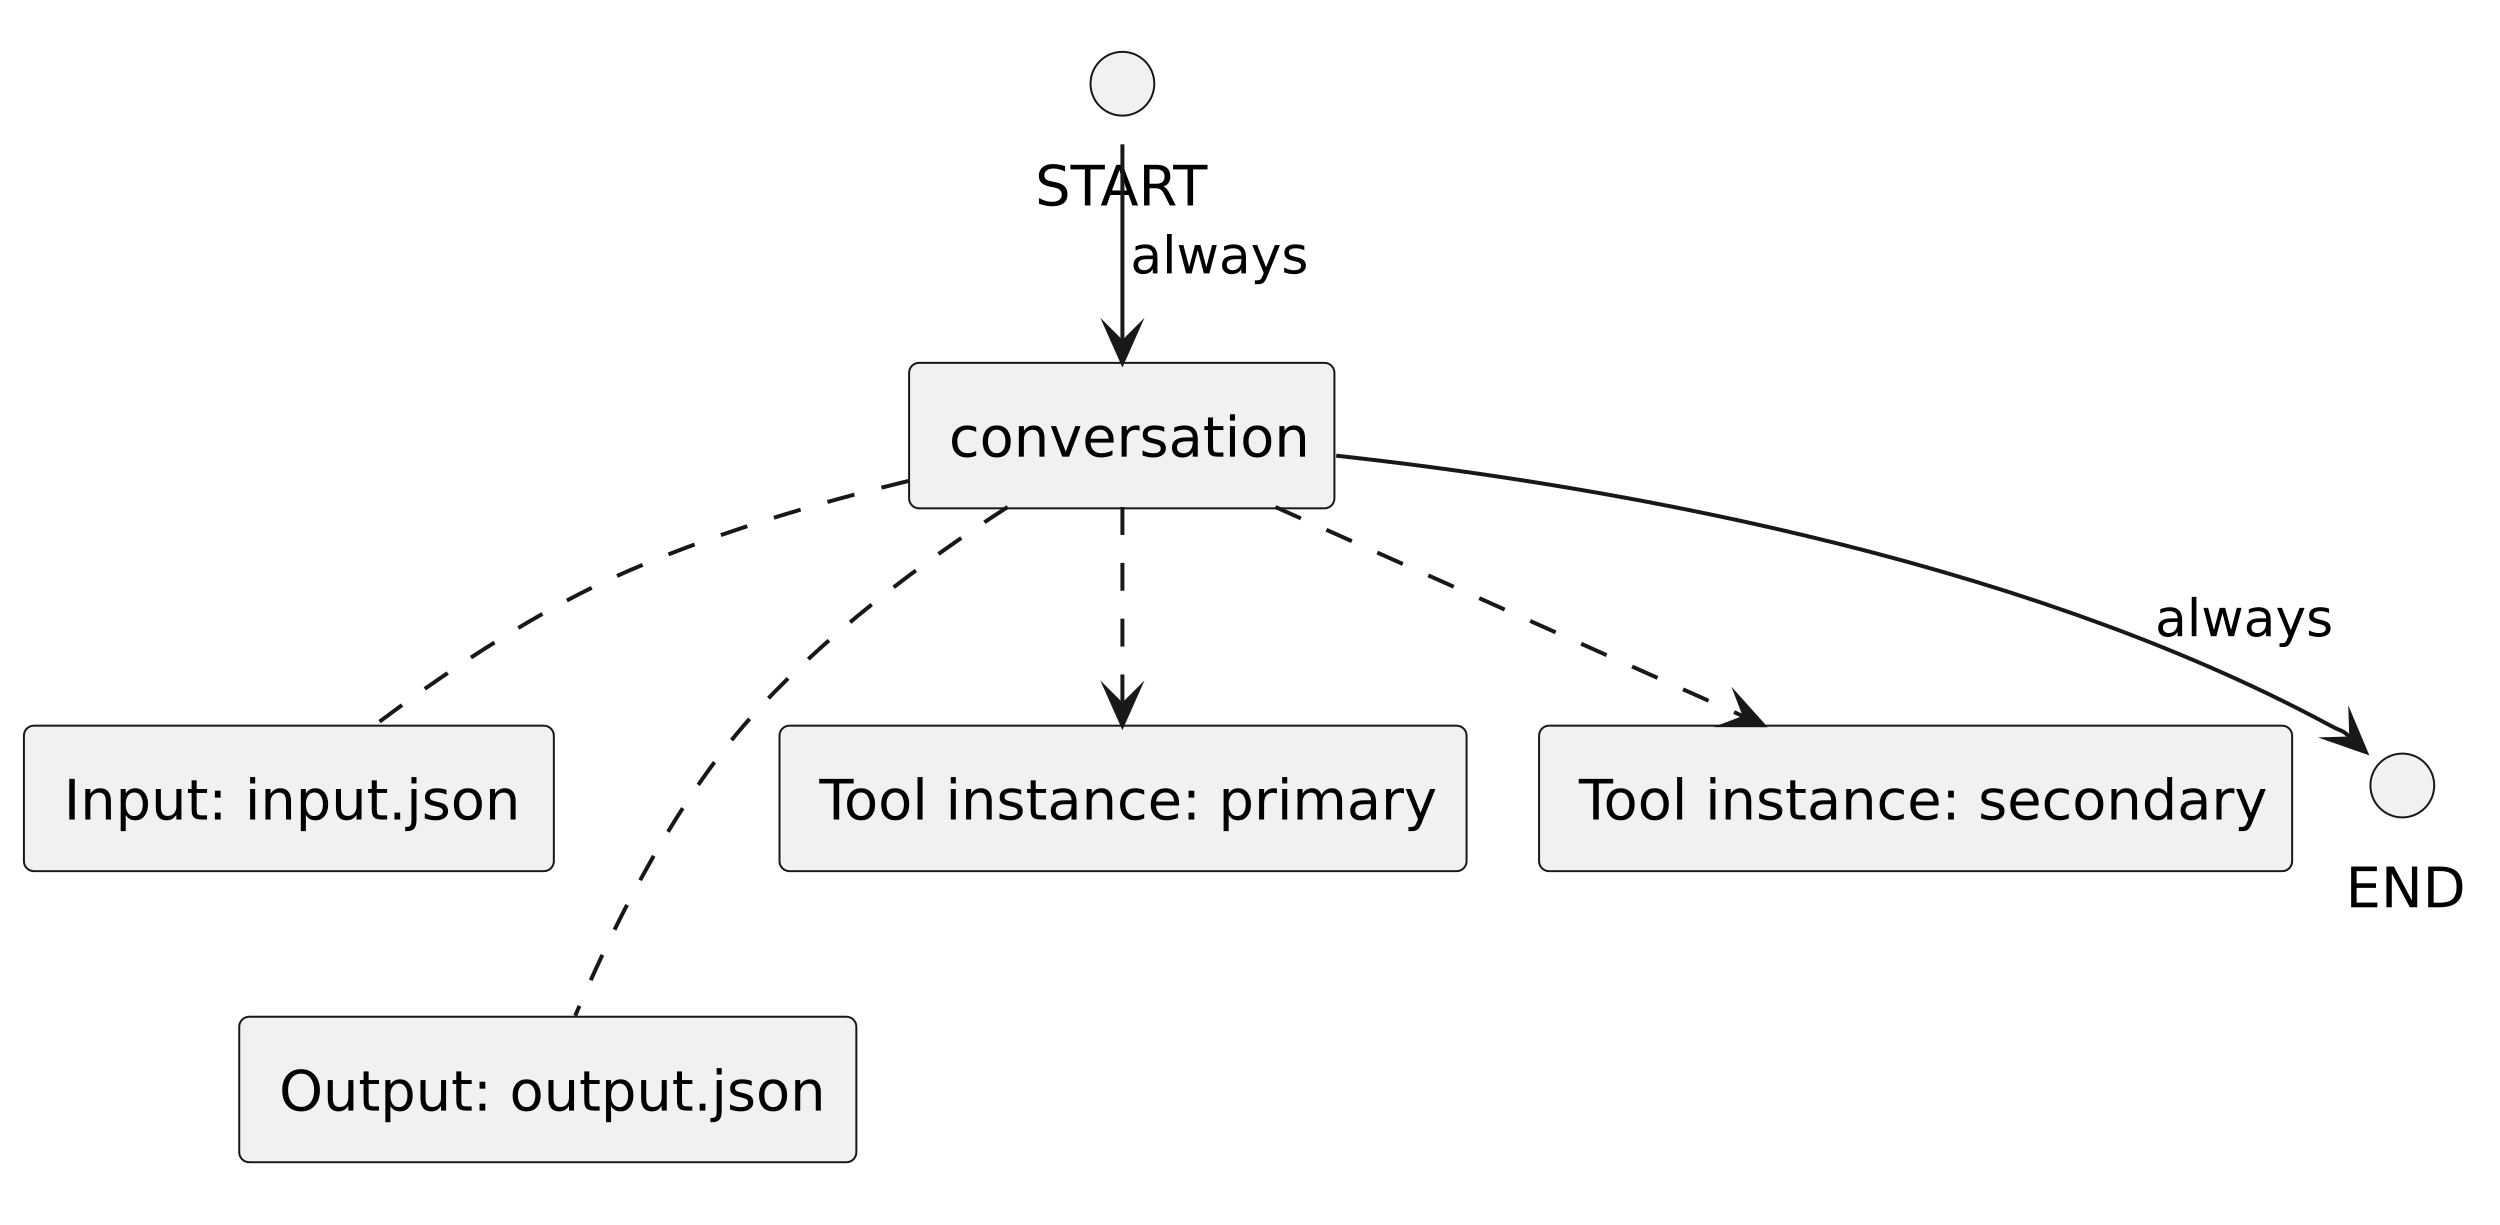
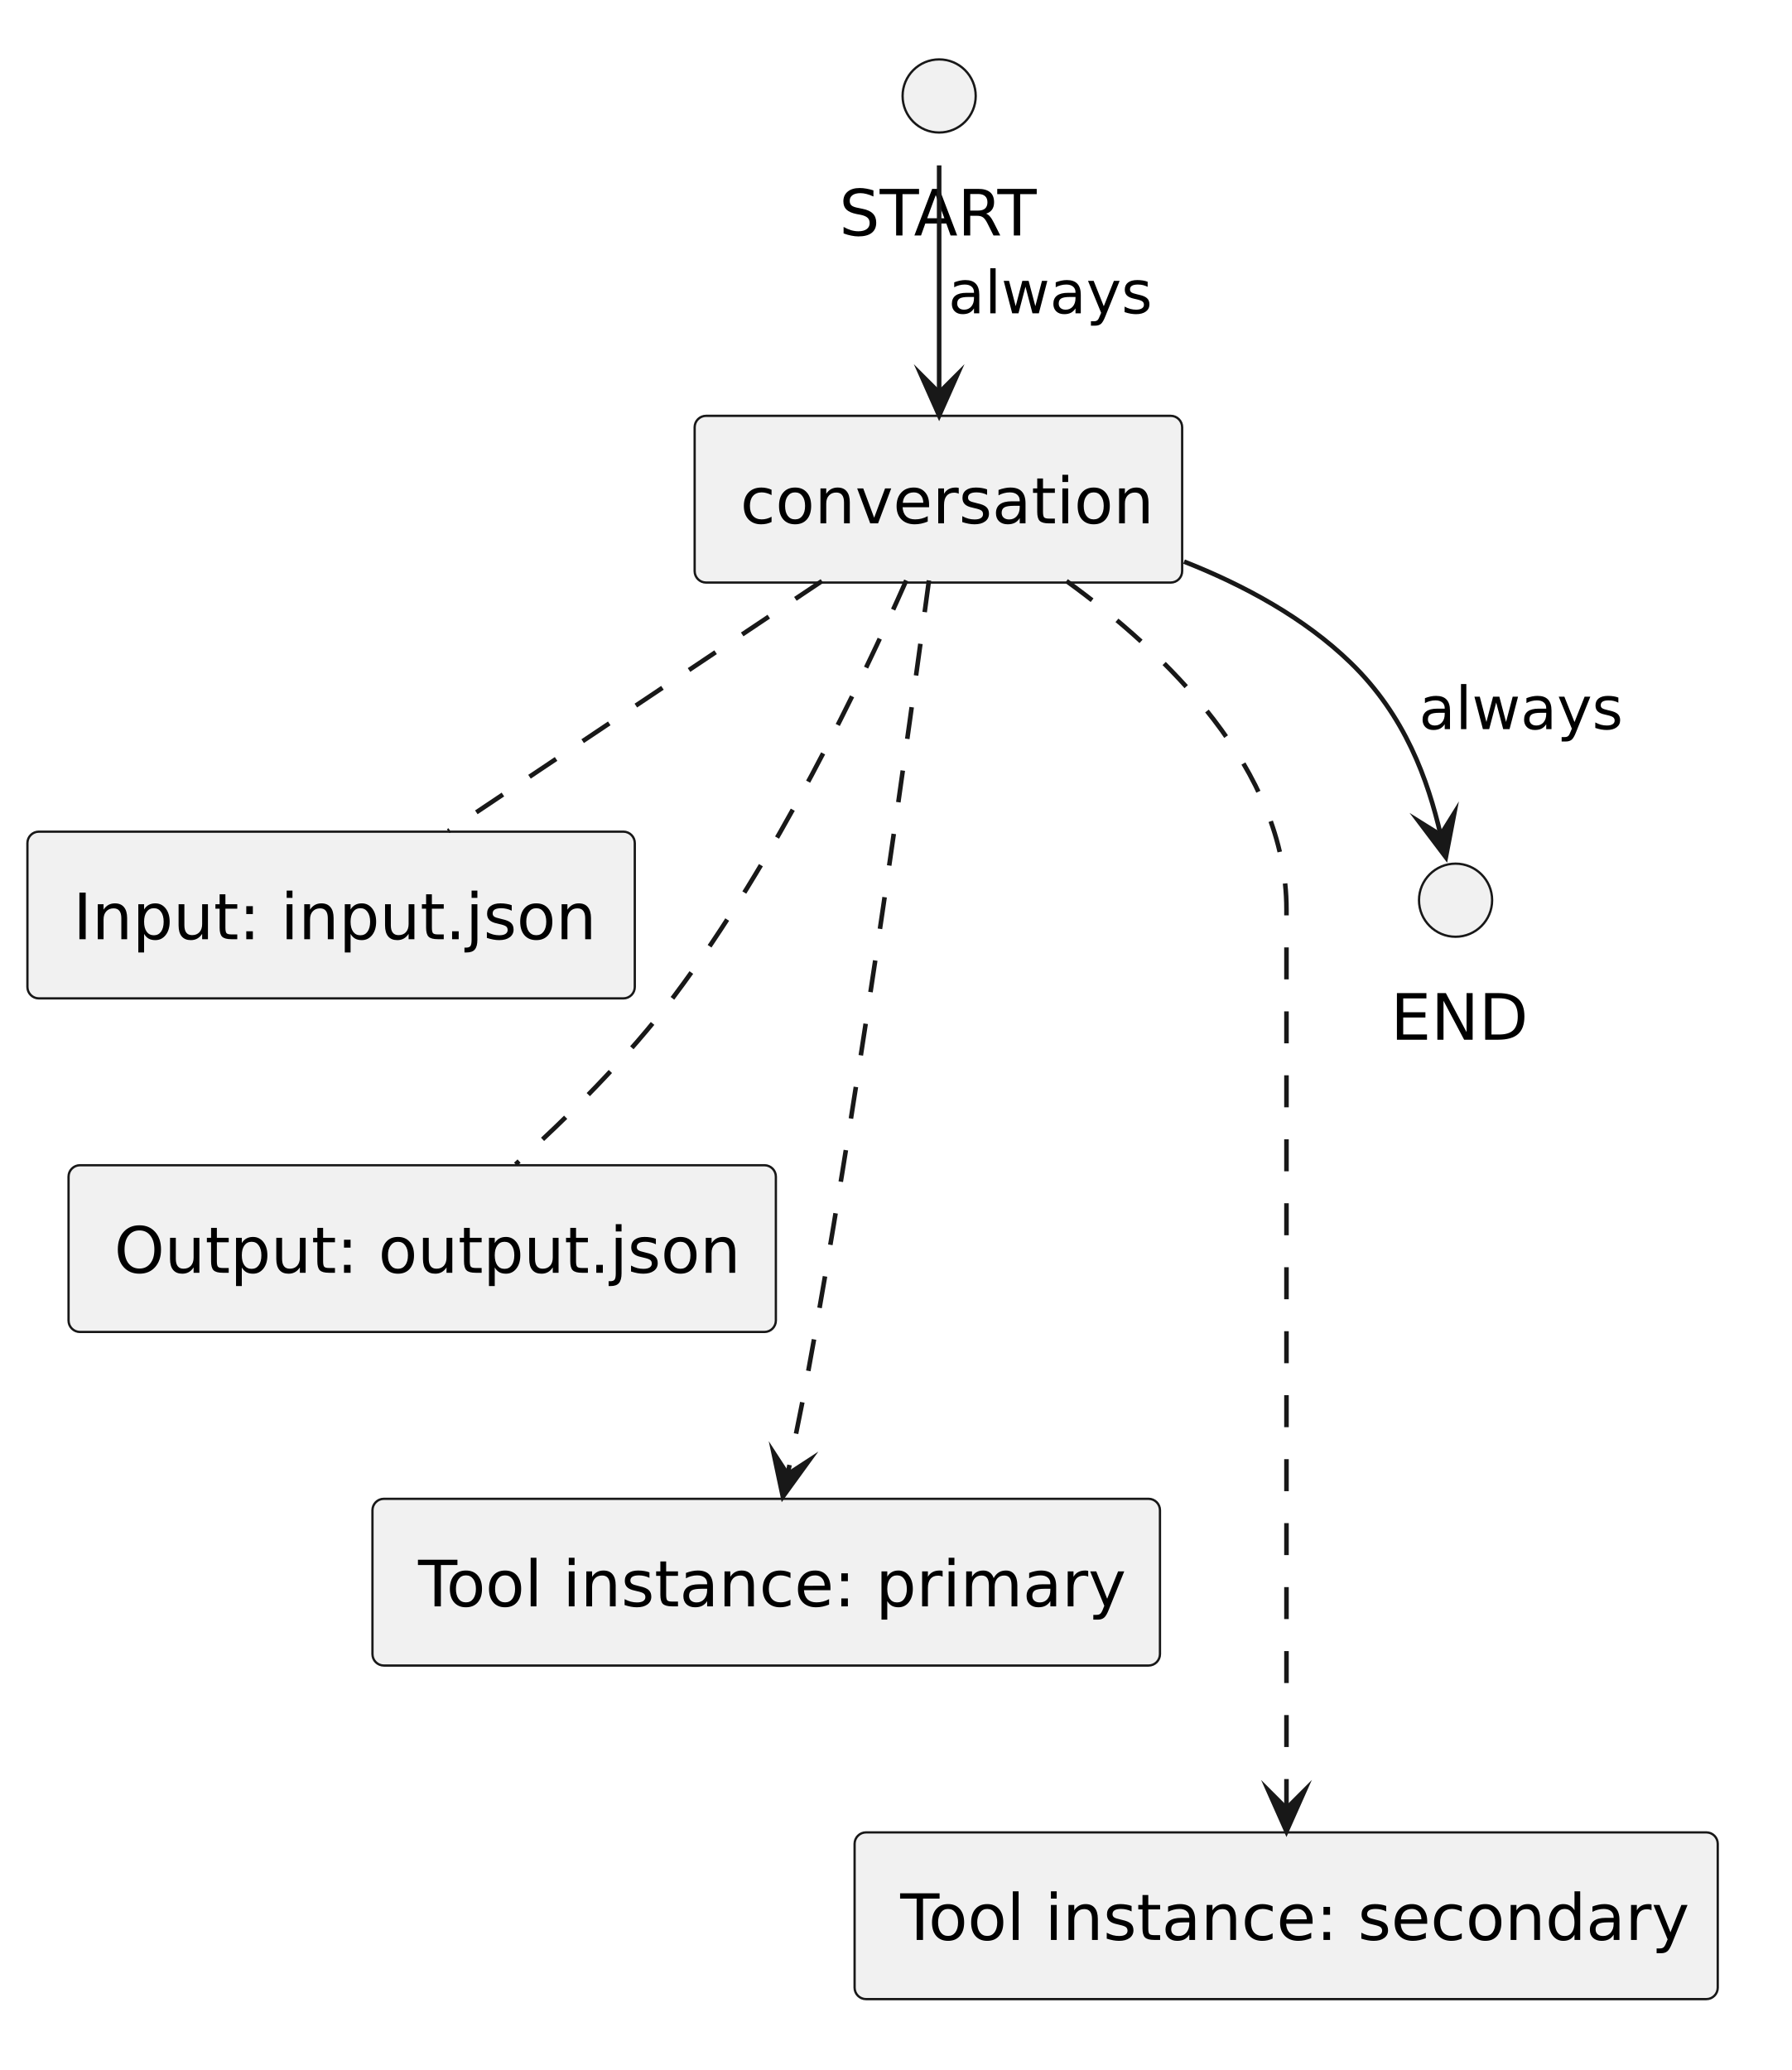
- <svg xmlns="http://www.w3.org/2000/svg" xmlns:xlink="http://www.w3.org/1999/xlink" version="1.1" data-diagram-type="DESCRIPTION" style="width:627px;height:307px;background:#FFFFFF;" width="627px" height="307px" viewBox="0 0 627 307" zoomAndPan="magnify" preserveAspectRatio="none" contentStyleType="text/css">
+ <svg xmlns="http://www.w3.org/2000/svg" xmlns:xlink="http://www.w3.org/1999/xlink" version="1.1" data-diagram-type="DESCRIPTION" style="width:392px;height:453px;background:#FFFFFF;" width="392px" height="453px" viewBox="0 0 392 453" zoomAndPan="magnify" preserveAspectRatio="none" contentStyleType="text/css">
  <defs />
  <g font-family="DejaVu Sans, Liberation Sans, Arial, sans-serif" lengthAdjust="spacing">
    <g class="entity" data-qualified-name="n0" id="ent0001" data-source-line="5">
      <a target="_top" href="//github.com/gorban/api-agent/blob/_____switch_branch_____/tests/integration/fixtures/tool_instances/shared_primary/conversation.md.html" xlink:href="//github.com/gorban/api-agent/blob/_____switch_branch_____/tests/integration/fixtures/tool_instances/shared_primary/conversation.md.html" xlink:type="simple" xlink:actuate="onRequest" xlink:show="new" title="//github.com/gorban/api-agent/blob/_____switch_branch_____/tests/integration/fixtures/tool_instances/shared_primary/conversation.md.html" xlink:title="//github.com/gorban/api-agent/blob/_____switch_branch_____/tests/integration/fixtures/tool_instances/shared_primary/conversation.md.html">
-         <rect x="228" y="91" width="106.673" height="36.488" fill="#F1F1F1" style="stroke:#181818;stroke-width:0.5;" rx="2.5" ry="2.5" />
-         <text x="238" y="114.535" fill="#000" font-size="14" textLength="86.673">conversation</text>
+         <rect x="152" y="91" width="106.673" height="36.488" fill="#F1F1F1" style="stroke:#181818;stroke-width:0.5;" rx="2.5" ry="2.5" />
+         <text x="162" y="114.535" fill="#000" font-size="14" textLength="86.673">conversation</text>
      </a>
    </g>
    <g class="entity" data-qualified-name="ref0" id="ent0002" data-source-line="6">
      <a target="_top" href="//github.com/gorban/api-agent/blob/_____switch_branch_____/tests/integration/fixtures/tool_instances/input.json" xlink:href="//github.com/gorban/api-agent/blob/_____switch_branch_____/tests/integration/fixtures/tool_instances/input.json" xlink:type="simple" xlink:actuate="onRequest" xlink:show="new" title="//github.com/gorban/api-agent/blob/_____switch_branch_____/tests/integration/fixtures/tool_instances/input.json" xlink:title="//github.com/gorban/api-agent/blob/_____switch_branch_____/tests/integration/fixtures/tool_instances/input.json">
        <rect x="6" y="182" width="132.902" height="36.488" fill="#F1F1F1" style="stroke:#181818;stroke-width:0.5;" rx="2.5" ry="2.5" />
        <text x="16" y="205.535" fill="#000" font-size="14" textLength="112.902">Input: input.json</text>
      </a>
    </g>
    <g class="entity" data-qualified-name="ref1" id="ent0004" data-source-line="8">
      <a target="_top" href="//github.com/gorban/api-agent/blob/_____switch_branch_____/tests/integration/fixtures/tool_instances/output.json" xlink:href="//github.com/gorban/api-agent/blob/_____switch_branch_____/tests/integration/fixtures/tool_instances/output.json" xlink:type="simple" xlink:actuate="onRequest" xlink:show="new" title="//github.com/gorban/api-agent/blob/_____switch_branch_____/tests/integration/fixtures/tool_instances/output.json" xlink:title="//github.com/gorban/api-agent/blob/_____switch_branch_____/tests/integration/fixtures/tool_instances/output.json">
-         <rect x="60" y="255" width="154.771" height="36.488" fill="#F1F1F1" style="stroke:#181818;stroke-width:0.5;" rx="2.5" ry="2.5" />
-         <text x="70" y="278.535" fill="#000" font-size="14" textLength="134.771">Output: output.json</text>
+         <rect x="15" y="255" width="154.771" height="36.488" fill="#F1F1F1" style="stroke:#181818;stroke-width:0.5;" rx="2.5" ry="2.5" />
+         <text x="25" y="278.535" fill="#000" font-size="14" textLength="134.771">Output: output.json</text>
      </a>
    </g>
    <g class="entity" data-qualified-name="toolbinding0" id="ent0007" data-source-line="11">
      <a target="_top" href="//github.com/gorban/api-agent/blob/_____switch_branch_____/tests/integration/fixtures/tool_instances/shared_primary/conversation.md.html#workflow-tool-node-conversation-primary" xlink:href="//github.com/gorban/api-agent/blob/_____switch_branch_____/tests/integration/fixtures/tool_instances/shared_primary/conversation.md.html#workflow-tool-node-conversation-primary" xlink:type="simple" xlink:actuate="onRequest" xlink:show="new" title="//github.com/gorban/api-agent/blob/_____switch_branch_____/tests/integration/fixtures/tool_instances/shared_primary/conversation.md.html#workflow-tool-node-conversation-primary" xlink:title="//github.com/gorban/api-agent/blob/_____switch_branch_____/tests/integration/fixtures/tool_instances/shared_primary/conversation.md.html#workflow-tool-node-conversation-primary">
-         <rect x="195.5" y="182" width="172.318" height="36.488" fill="#F1F1F1" style="stroke:#181818;stroke-width:0.5;" rx="2.5" ry="2.5" />
-         <text x="205.5" y="205.535" fill="#000" font-size="14" textLength="152.318">Tool instance: primary</text>
+         <rect x="81.5" y="328" width="172.318" height="36.488" fill="#F1F1F1" style="stroke:#181818;stroke-width:0.5;" rx="2.5" ry="2.5" />
+         <text x="91.5" y="351.535" fill="#000" font-size="14" textLength="152.318">Tool instance: primary</text>
      </a>
    </g>
    <g class="entity" data-qualified-name="toolbinding1" id="ent0009" data-source-line="13">
      <a target="_top" href="//github.com/gorban/api-agent/blob/_____switch_branch_____/tests/integration/fixtures/tool_instances/shared_primary/conversation.md.html#workflow-tool-node-conversation-secondary" xlink:href="//github.com/gorban/api-agent/blob/_____switch_branch_____/tests/integration/fixtures/tool_instances/shared_primary/conversation.md.html#workflow-tool-node-conversation-secondary" xlink:type="simple" xlink:actuate="onRequest" xlink:show="new" title="//github.com/gorban/api-agent/blob/_____switch_branch_____/tests/integration/fixtures/tool_instances/shared_primary/conversation.md.html#workflow-tool-node-conversation-secondary" xlink:title="//github.com/gorban/api-agent/blob/_____switch_branch_____/tests/integration/fixtures/tool_instances/shared_primary/conversation.md.html#workflow-tool-node-conversation-secondary">
-         <rect x="386" y="182" width="188.868" height="36.488" fill="#F1F1F1" style="stroke:#181818;stroke-width:0.5;" rx="2.5" ry="2.5" />
-         <text x="396" y="205.535" fill="#000" font-size="14" textLength="168.868">Tool instance: secondary</text>
+         <rect x="187" y="401" width="188.868" height="36.488" fill="#F1F1F1" style="stroke:#181818;stroke-width:0.5;" rx="2.5" ry="2.5" />
+         <text x="197" y="424.535" fill="#000" font-size="14" textLength="168.868">Tool instance: secondary</text>
      </a>
    </g>
    <g class="entity" data-qualified-name="start" id="ent0011" data-source-line="15">
-       <ellipse cx="281.5" cy="21" rx="8" ry="8" fill="#F1F1F1" style="stroke:#181818;stroke-width:0.5;" />
-       <text x="259.622" y="51.535" fill="#000" font-size="14" textLength="43.757">START</text>
+       <ellipse cx="205.5" cy="21" rx="8" ry="8" fill="#F1F1F1" style="stroke:#181818;stroke-width:0.5;" />
+       <text x="183.622" y="51.535" fill="#000" font-size="14" textLength="43.757">START</text>
    </g>
    <g class="entity" data-qualified-name="end" id="ent0013" data-source-line="17">
-       <ellipse cx="602.5" cy="197" rx="8" ry="8" fill="#F1F1F1" style="stroke:#181818;stroke-width:0.5;" />
-       <text x="588.292" y="227.535" fill="#000" font-size="14" textLength="28.417">END</text>
+       <ellipse cx="318.5" cy="197" rx="8" ry="8" fill="#F1F1F1" style="stroke:#181818;stroke-width:0.5;" />
+       <text x="304.292" y="227.535" fill="#000" font-size="14" textLength="28.417">END</text>
    </g>
    <g class="link" data-entity-1="ent0001" data-entity-2="ent0002" id="lnk3" data-link-type="association">
-       <path d="M227.851,120.611 C204.416,126.267 176.981,134.303 153.5,145 C131.968,154.809 109.761,170.039 94.058,181.828" style="stroke:#181818;stroke-width:1;stroke-dasharray:7,7;" fill="none" />
+       <path d="M179.856,127.16 C156.305,142.92 121.591,166.149 98.065,181.893" style="stroke:#181818;stroke-width:1;stroke-dasharray:7,7;" fill="none" />
    </g>
    <g class="link" data-entity-1="ent0001" data-entity-2="ent0004" id="lnk5" data-link-type="association">
-       <path d="M252.732,127.143 C232.416,140.284 205.529,159.879 186.5,182 C167.24,204.388 152.355,235.584 144.269,254.752" style="stroke:#181818;stroke-width:1;stroke-dasharray:7,7;" fill="none" />
+       <path d="M198.301,127.026 C188.533,149.131 169.725,188.379 147.5,218 C137.381,231.487 123.899,244.779 112.816,254.801" style="stroke:#181818;stroke-width:1;stroke-dasharray:7,7;" fill="none" />
    </g>
    <g class="link" data-entity-1="ent0001" data-entity-2="ent0007" id="lnk8" data-link-type="dependency">
-       <polygon points="281.5,181.893,285.5,172.893,281.5,176.893,277.5,172.893,281.5,181.893" fill="#181818" style="stroke:#181818;stroke-width:1;stroke-linejoin:miter;stroke-miterlimit:10;" />
-       <path d="M281.5,127.16 C281.5,142.92 281.5,161.149 281.5,176.893" style="stroke:#181818;stroke-width:1;stroke-dasharray:7,7;" fill="none" />
+       <polygon points="171.302,327.535,177.08,319.559,172.338,322.643,169.254,317.901,171.302,327.535" fill="#181818" style="stroke:#181818;stroke-width:1;stroke-linejoin:miter;stroke-miterlimit:10;" />
+       <path d="M203.267,127.017 C198.983,159.15 189.092,230.926 178.5,291 C176.34,303.249 174.574,312.091 172.338,322.643" style="stroke:#181818;stroke-width:1;stroke-dasharray:7,7;" fill="none" />
    </g>
    <g class="link" data-entity-1="ent0001" data-entity-2="ent0009" id="lnk10" data-link-type="dependency">
-       <polygon points="442.249,181.893,435.666,174.567,437.684,179.851,432.4,181.87,442.249,181.893" fill="#181818" style="stroke:#181818;stroke-width:1;stroke-linejoin:miter;stroke-miterlimit:10;" />
-       <path d="M319.869,127.16 C355.108,142.92 402.483,164.108 437.684,179.851" style="stroke:#181818;stroke-width:1;stroke-dasharray:7,7;" fill="none" />
+       <polygon points="281.5,400.784,285.5,391.784,281.5,395.784,277.5,391.784,281.5,400.784" fill="#181818" style="stroke:#181818;stroke-width:1;stroke-linejoin:miter;stroke-miterlimit:10;" />
+       <path d="M233.368,127.151 C255.058,142.868 281.5,168.319 281.5,199 C281.5,199 281.5,199 281.5,347 C281.5,365.366 281.5,381.405 281.5,395.784" style="stroke:#181818;stroke-width:1;stroke-dasharray:7,7;" fill="none" />
    </g>
    <g class="link" data-entity-1="ent0011" data-entity-2="ent0001" id="lnk12" data-link-type="dependency">
-       <polygon points="281.5,90.945,285.5,81.945,281.5,85.945,277.5,81.945,281.5,90.945" fill="#181818" style="stroke:#181818;stroke-width:1;stroke-linejoin:miter;stroke-miterlimit:10;" />
-       <path d="M281.5,36.194 C281.5,50.265 281.5,69.557 281.5,85.945" style="stroke:#181818;stroke-width:1;" fill="none" />
-       <text x="283.5" y="68.568" fill="#000" font-size="13" textLength="41.552">always</text>
+       <polygon points="205.5,90.945,209.5,81.945,205.5,85.945,201.5,81.945,205.5,90.945" fill="#181818" style="stroke:#181818;stroke-width:1;stroke-linejoin:miter;stroke-miterlimit:10;" />
+       <path d="M205.5,36.194 C205.5,50.265 205.5,69.557 205.5,85.945" style="stroke:#181818;stroke-width:1;" fill="none" />
+       <text x="207.5" y="68.568" fill="#000" font-size="13" textLength="41.552">always</text>
    </g>
    <g class="link" data-entity-1="ent0001" data-entity-2="ent0013" id="lnk14" data-link-type="dependency">
-       <polygon points="593.345,188.613,589.524,179.536,589.7,185.19,584.046,185.367,593.345,188.613" fill="#181818" style="stroke:#181818;stroke-width:1;stroke-linejoin:miter;stroke-miterlimit:10;" />
-       <path d="M335.119,114.284 C398.114,121.167 504.213,138.652 584.5,182 C587.677,183.715 587.063,182.712 589.7,185.19" style="stroke:#181818;stroke-width:1;" fill="none" />
-       <text x="540.5" y="159.568" fill="#000" font-size="13" textLength="41.552">always</text>
+       <polygon points="316.374,187.595,318.232,177.923,315.242,182.725,310.44,179.735,316.374,187.595" fill="#181818" style="stroke:#181818;stroke-width:1;stroke-linejoin:miter;stroke-miterlimit:10;" />
+       <path d="M259.091,122.898 C272.218,128.065 285.385,135.202 295.5,145 C307.503,156.628 312.434,170.649 315.242,182.725" style="stroke:#181818;stroke-width:1;" fill="none" />
+       <text x="310.5" y="159.568" fill="#000" font-size="13" textLength="41.552">always</text>
    </g>
  </g>
</svg>
